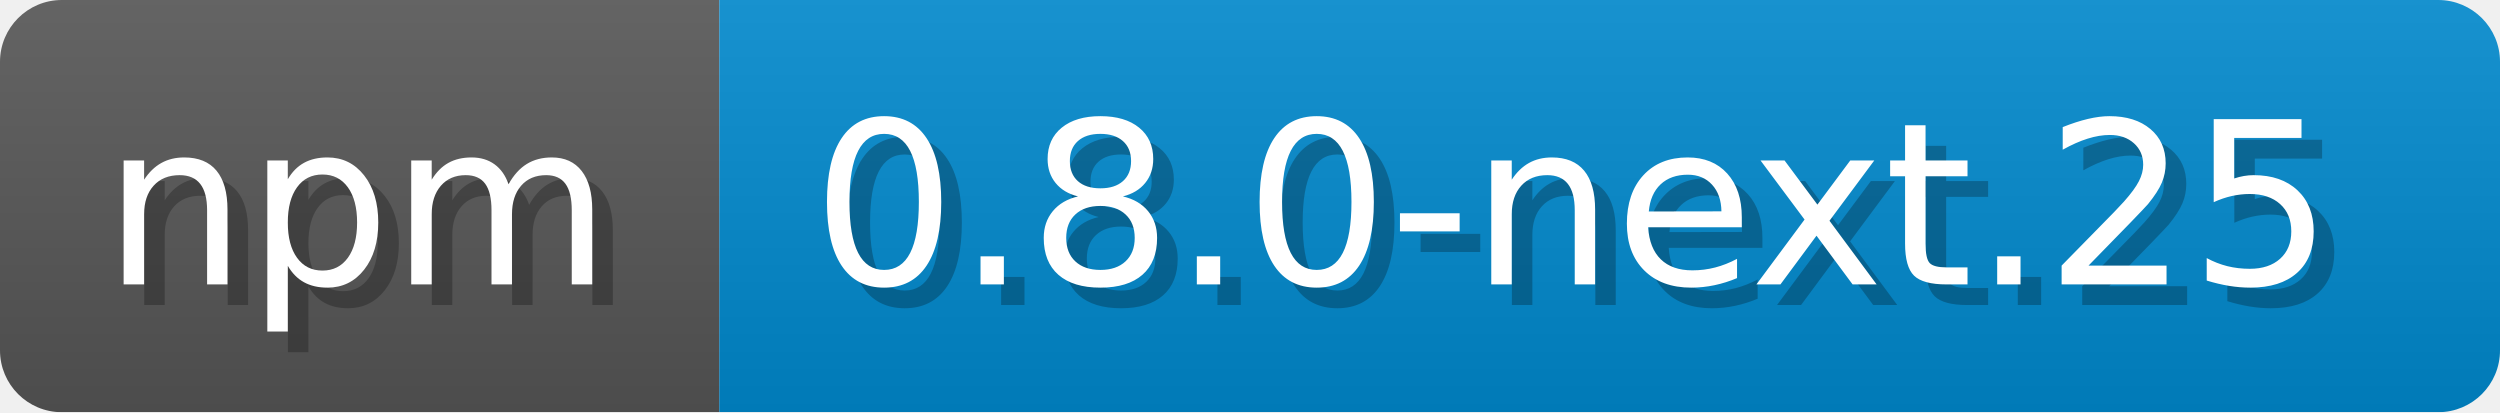
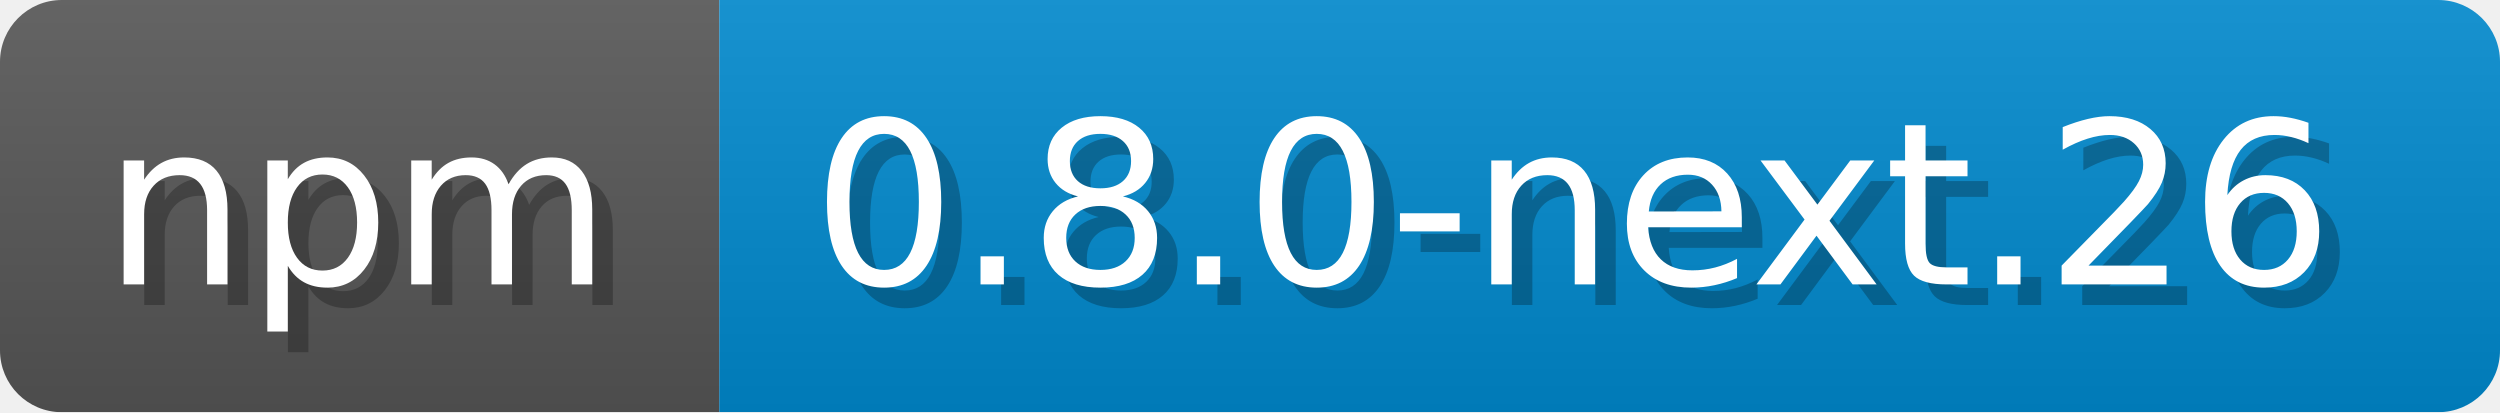
- <svg xmlns="http://www.w3.org/2000/svg" width="121.3" height="20" viewBox="0 0 1213 200" role="img" aria-label="npm: 0.8.0-next.25">
+ <svg xmlns="http://www.w3.org/2000/svg" width="121.3" height="20" viewBox="0 0 1213 200" role="img" aria-label="npm: 0.8.0-next.26">
  <linearGradient id="a" x2="0" y2="100%">
    <stop offset="0" stop-opacity=".1" stop-color="#EEE" />
    <stop offset="1" stop-opacity=".1" />
  </linearGradient>
  <mask id="m">
    <rect width="1213" height="200" rx="30" fill="#FFF" />
  </mask>
  <g mask="url(#m)">
    <rect width="349" height="200" fill="#555" />
    <rect width="864" height="200" fill="#08C" x="349" />
    <rect width="1213" height="200" fill="url(#a)" />
  </g>
  <g aria-hidden="true" fill="#fff" text-anchor="start" font-family="Verdana,DejaVu Sans,sans-serif" font-size="110">
    <text x="60" y="148" textLength="249" fill="#000" opacity="0.25">npm</text>
    <text x="50" y="138" textLength="249">npm</text>
-     <text x="404" y="148" textLength="764" fill="#000" opacity="0.25">0.8.0-next.25</text>
-     <text x="394" y="138" textLength="764">0.8.0-next.25</text>
+     <text x="404" y="148" textLength="764" fill="#000" opacity="0.25">0.8.0-next.26</text>
+     <text x="394" y="138" textLength="764">0.8.0-next.26</text>
  </g>
</svg>
